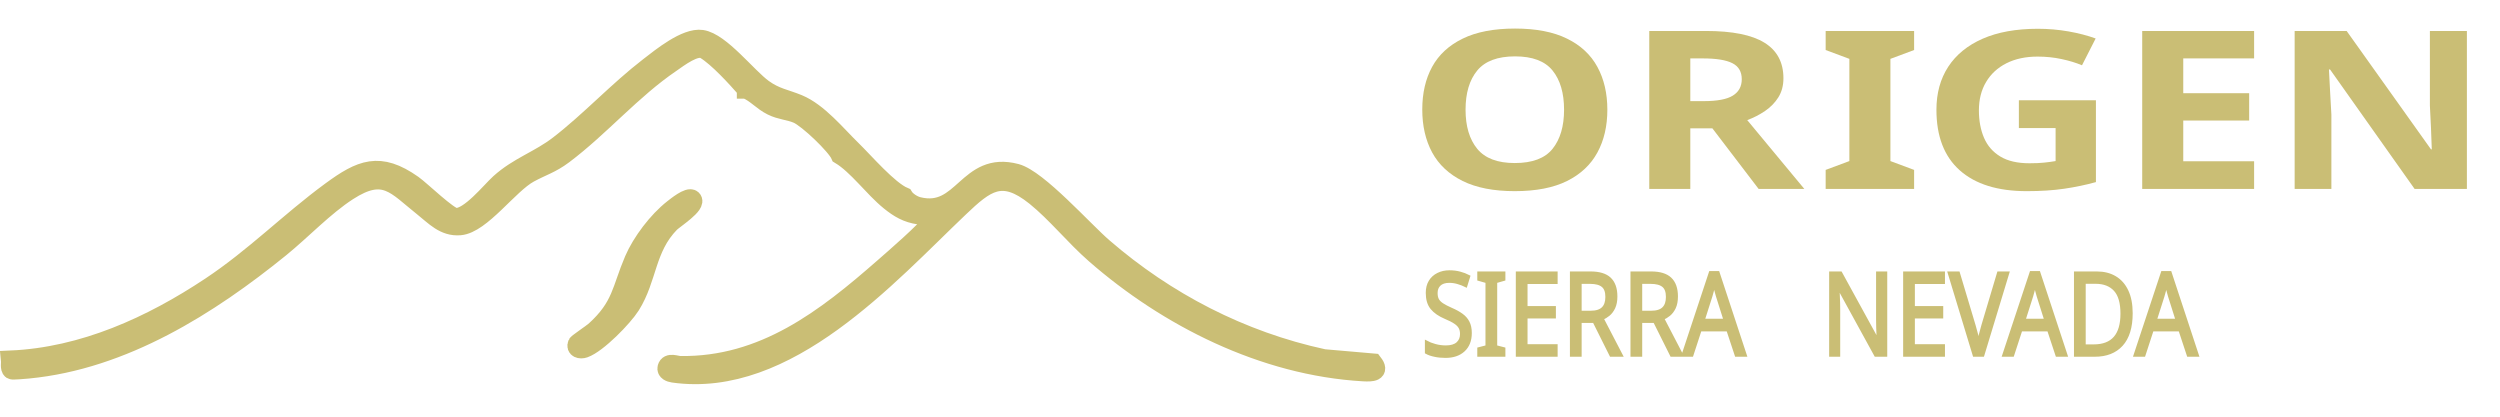
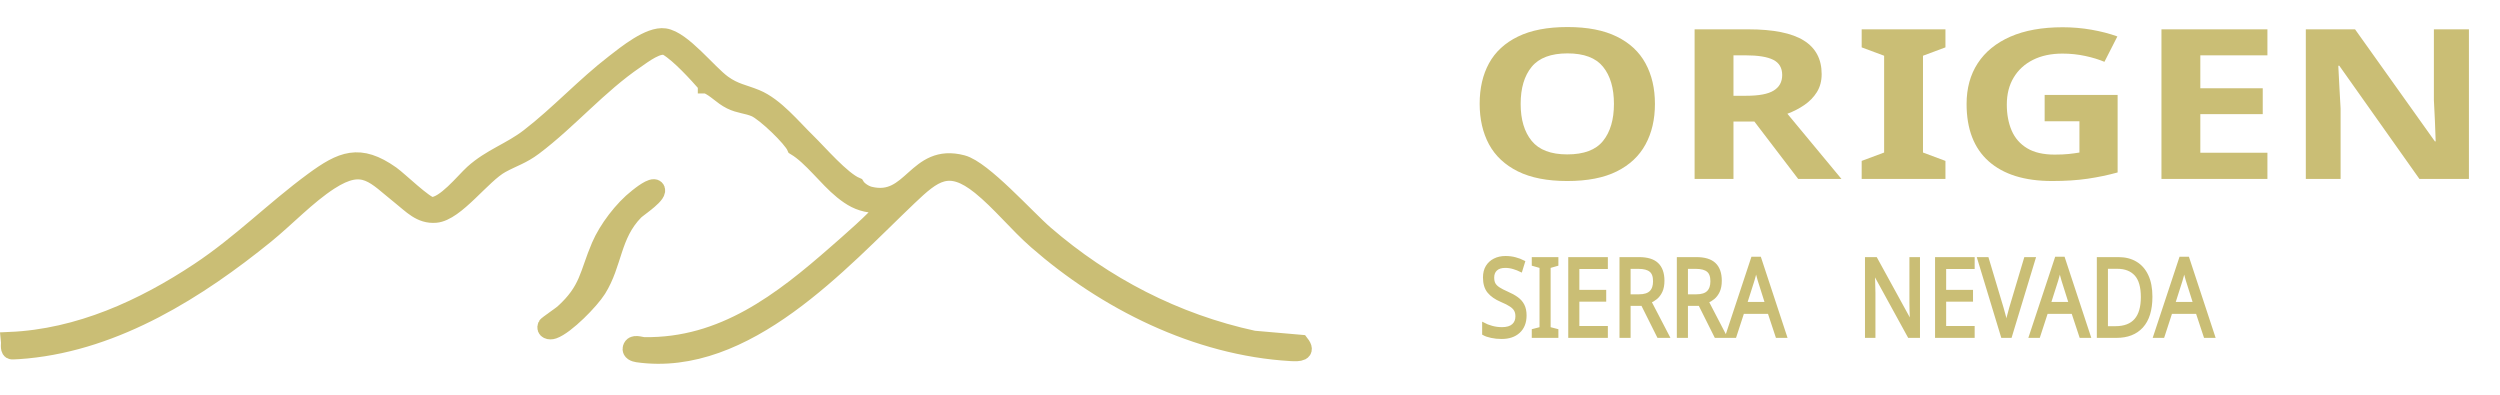
- <svg xmlns="http://www.w3.org/2000/svg" id="Capa_1" data-name="Capa 1" viewBox="0 0 535.03 89.12">
+ <svg xmlns="http://www.w3.org/2000/svg" id="Capa_1" data-name="Capa 1" viewBox="0 0 564.98 89.13">
  <defs>
    <style>
      .cls-1 {
-         letter-spacing: 0em;
+         letter-spacing: -.01em;
      }

-       .cls-2 {
+       .cls-1, .cls-2, .cls-3, .cls-4, .cls-5 {
+         isolation: isolate;
+       }
+ 
+       .cls-1, .cls-2, .cls-3, .cls-6 {
+         fill: #cabe75;
+       }
+ 
+       .cls-1, .cls-3 {
+         font-family: PlayfairDisplay-SemiBold, 'Playfair Display';
+         font-size: 47.36px;
+         font-weight: 600;
+       }
+ 
+       .cls-2, .cls-5 {
+         font-family: Papyrus-Regular, Papyrus;
+         font-size: 24.51px;
+       }
+ 
+       .cls-6 {
        stroke-width: 4px;
      }

-       .cls-2, .cls-3 {
+       .cls-6, .cls-5 {
        stroke: #cabe75;
        stroke-miterlimit: 10;
      }

-       .cls-2, .cls-3, .cls-4 {
-         fill: #cabe75;
-       }
- 
-       .cls-3 {
-         font-family: Papyrus-Regular, Papyrus;
-         font-size: 24.51px;
+       .cls-5 {
+         fill: none;
        stroke-width: .75px;
-       }
- 
-       .cls-4 {
-         font-family: PlayfairDisplay-ExtraBold, 'Playfair Display';
-         font-size: 47.36px;
-         font-weight: 700;
-       }
- 
-       .cls-5 {
-         letter-spacing: 0em;
      }
    </style>
  </defs>
-   <text class="cls-4" transform="translate(301 40.44) scale(1.23 1)">
-     <tspan class="cls-1" x="0" y="0">O</tspan>
-     <tspan x="37.98" y="0">R</tspan>
-     <tspan class="cls-5" x="71.42" y="0">I</tspan>
-     <tspan x="89.46" y="0">GEN</tspan>
-   </text>
+   <g class="cls-4">
+     <text class="cls-3" transform="translate(331.01 40.44) scale(1.23 1)">
+       <tspan x="0" y="0">O</tspan>
+     </text>
+     <text class="cls-1" transform="translate(377.72 40.44) scale(1.23 1)">
+       <tspan x="0" y="0">R</tspan>
+     </text>
+     <text class="cls-3" transform="translate(418.86 40.44) scale(1.23 1)">
+       <tspan x="0" y="0">I</tspan>
+     </text>
+     <text class="cls-3" transform="translate(441.05 40.44) scale(1.23 1)">
+       <tspan x="0" y="0">GEN</tspan>
+     </text>
+   </g>
  <g>
-     <path class="cls-2" d="M159.69,19.09c-2.13-2.43-6.04-6.75-8.84-8.45-1.9-1.15-5.63,1.79-7.24,2.89-8.37,5.69-15.05,13.62-23,19.6-2.68,2.01-4.59,2.48-7.34,3.98-4.34,2.35-10.26,10.86-14.83,11.24-3.39.29-5.46-2.09-7.91-4.03-5.83-4.62-8.23-8.44-16.06-3.38-5.07,3.28-9.78,8.31-14.49,12.14-15.16,12.29-33.53,23.97-53.97,25.94-.53.05-3.33.3-3.51.17-.51-.35-.23-1.62-.29-2.17,15.67-.67,30.2-7.35,42.78-15.7,9.49-6.3,16.9-13.89,25.78-20.41,6.46-4.74,10.45-6.49,17.61-1.43,1.79,1.27,7.63,6.98,9.13,7.04,2.97.11,7.41-5.52,9.42-7.34,4-3.61,8.44-4.93,12.63-8.16,6.69-5.15,12.57-11.58,19.31-16.77,2.6-2,7.89-6.35,11.33-5.85,4.05.59,9.74,8.08,13.16,10.55,2.65,1.91,4.66,2.11,7.48,3.27,4.33,1.79,8.2,6.61,11.49,9.81,2.7,2.63,7.83,8.64,11.11,10.03.54.89,1.93,1.82,3.1,2.1,9.6,2.34,10.38-9.9,20.92-7.12,4.69,1.24,14.47,12.29,18.69,15.92,13.38,11.56,29.38,19.93,47.15,23.77l10.58.92c1.54,2-.29,2.06-2.08,1.96-21.41-1.22-42.01-11.69-57.47-25.22-4.39-3.83-8.32-8.77-12.75-12.34-7.19-5.78-10.62-2.95-16.28,2.43-15.25,14.5-36.81,38.88-61.23,35.4-.66-.1-1.57-.42-1.35-1.22.35-1.27,1.99-.48,2.84-.47,17.87.28,31.14-10.09,43.51-20.93,2.34-2.05,9.14-7.92,10.6-10.07,1.18-1.74-1.71-.97-2.98-1.15-2.58-.37-4.31-1.4-6.27-2.98-3.56-2.88-6.93-7.65-10.64-9.89-.86-2-6.92-7.79-9.12-8.74-1.79-.77-3.57-.77-5.48-1.72-2.11-1.04-3.32-2.67-5.47-3.59h-.02Z" />
-     <path class="cls-2" d="M123.52,73.59c.09-.21,3.23-2.34,3.81-2.86,5.74-5.21,5.56-8.72,8.3-15.11,1.63-3.81,5.08-8.37,8.42-10.98.64-.5,3.35-2.71,4.09-2.01,1.19,1.12-3.88,4.3-4.71,5.16-5.21,5.35-4.74,11.72-8.42,17.58-1.59,2.53-7.13,8.23-9.98,9.22-.85.3-1.94,0-1.51-1h0Z" />
+     <path class="cls-6" d="M159.7,19.09c-2.13-2.43-6.04-6.75-8.84-8.45-1.9-1.15-5.63,1.79-7.24,2.89-8.37,5.69-15.05,13.62-23,19.6-2.68,2.01-4.59,2.48-7.34,3.98-4.34,2.35-10.26,10.86-14.83,11.24-3.39.29-5.46-2.09-7.91-4.03-5.83-4.62-8.23-8.44-16.06-3.38-5.07,3.28-9.78,8.31-14.49,12.14-15.16,12.29-33.53,23.97-53.97,25.94-.53.05-3.33.3-3.51.17-.51-.35-.23-1.62-.29-2.17,15.67-.67,30.2-7.35,42.78-15.7,9.49-6.3,16.9-13.89,25.78-20.41,6.46-4.74,10.45-6.49,17.61-1.43,1.79,1.27,7.63,6.98,9.13,7.04,2.97.11,7.41-5.52,9.42-7.34,4-3.61,8.44-4.93,12.63-8.16,6.69-5.15,12.57-11.58,19.31-16.77,2.6-2,7.89-6.35,11.33-5.85,4.05.59,9.74,8.08,13.16,10.55,2.65,1.91,4.66,2.11,7.48,3.27,4.33,1.79,8.2,6.61,11.49,9.81,2.7,2.63,7.83,8.64,11.11,10.03.54.89,1.93,1.82,3.1,2.1,9.6,2.34,10.38-9.9,20.92-7.12,4.69,1.24,14.47,12.29,18.69,15.92,13.38,11.56,29.38,19.93,47.15,23.77l10.58.92c1.54,2-.29,2.06-2.08,1.96-21.41-1.22-42.01-11.69-57.47-25.22-4.39-3.83-8.32-8.77-12.75-12.34-7.19-5.78-10.62-2.95-16.28,2.43-15.25,14.5-36.81,38.88-61.23,35.4-.66-.1-1.57-.42-1.35-1.22.35-1.27,1.99-.48,2.84-.47,17.87.28,31.14-10.09,43.51-20.93,2.34-2.05,9.14-7.92,10.6-10.07,1.18-1.74-1.71-.97-2.98-1.15-2.58-.37-4.31-1.4-6.27-2.98-3.56-2.88-6.93-7.65-10.64-9.89-.86-2-6.92-7.79-9.12-8.74-1.79-.77-3.57-.77-5.48-1.72-2.11-1.04-3.32-2.67-5.47-3.59h-.02v-.03Z" />
+     <path class="cls-6" d="M123.53,73.59c.09-.21,3.23-2.34,3.81-2.86,5.74-5.21,5.56-8.72,8.3-15.11,1.63-3.81,5.08-8.37,8.42-10.98.64-.5,3.35-2.71,4.09-2.01,1.19,1.12-3.88,4.3-4.71,5.16-5.21,5.35-4.74,11.72-8.42,17.58-1.59,2.53-7.13,8.23-9.98,9.22-.85.3-1.94,0-1.51-1h0Z" />
  </g>
-   <text class="cls-3" transform="translate(304.2 75.97) scale(.85 1)">
-     <tspan x="0" y="0" xml:space="preserve">SIERRA   NEVADA</tspan>
-   </text>
+   <g class="cls-4">
+     <text class="cls-2" transform="translate(334.21 75.98) scale(.85 1)">
+       <tspan x="0" y="0" xml:space="preserve">SIERRA   NEVADA</tspan>
+     </text>
+     <text class="cls-5" transform="translate(334.21 75.98) scale(.85 1)">
+       <tspan x="0" y="0" xml:space="preserve">SIERRA   NEVADA</tspan>
+     </text>
+   </g>
</svg>
